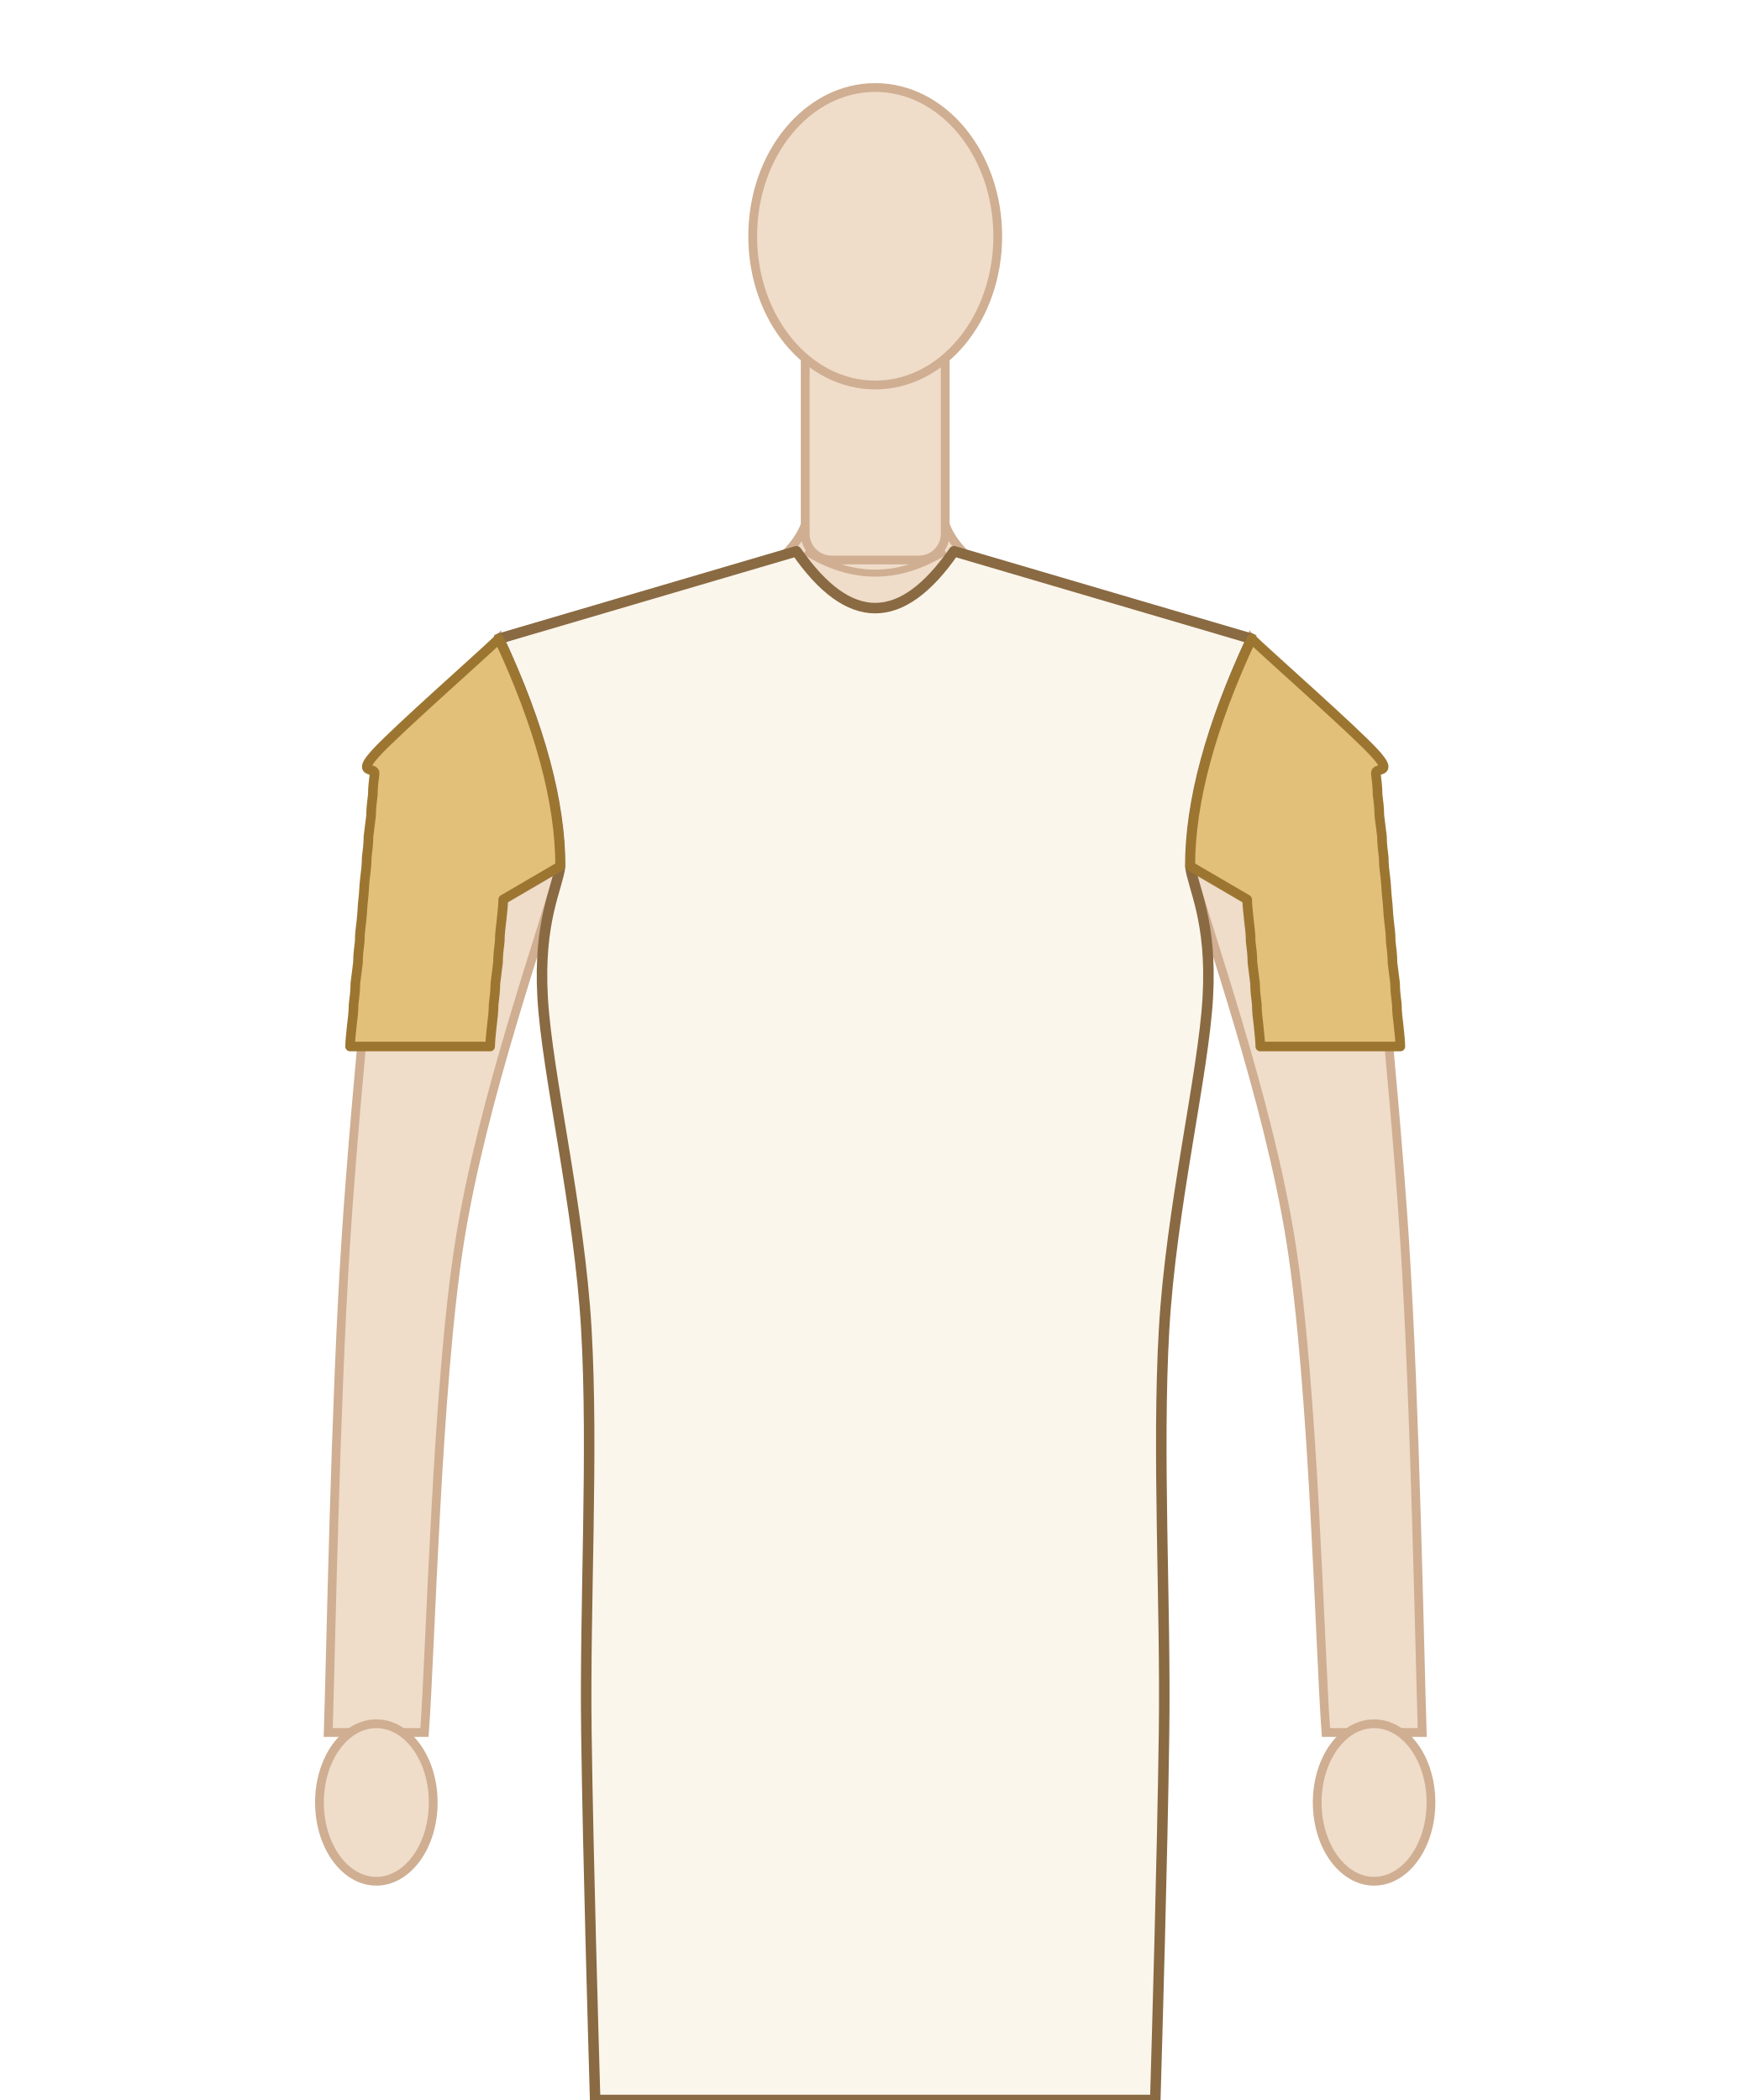
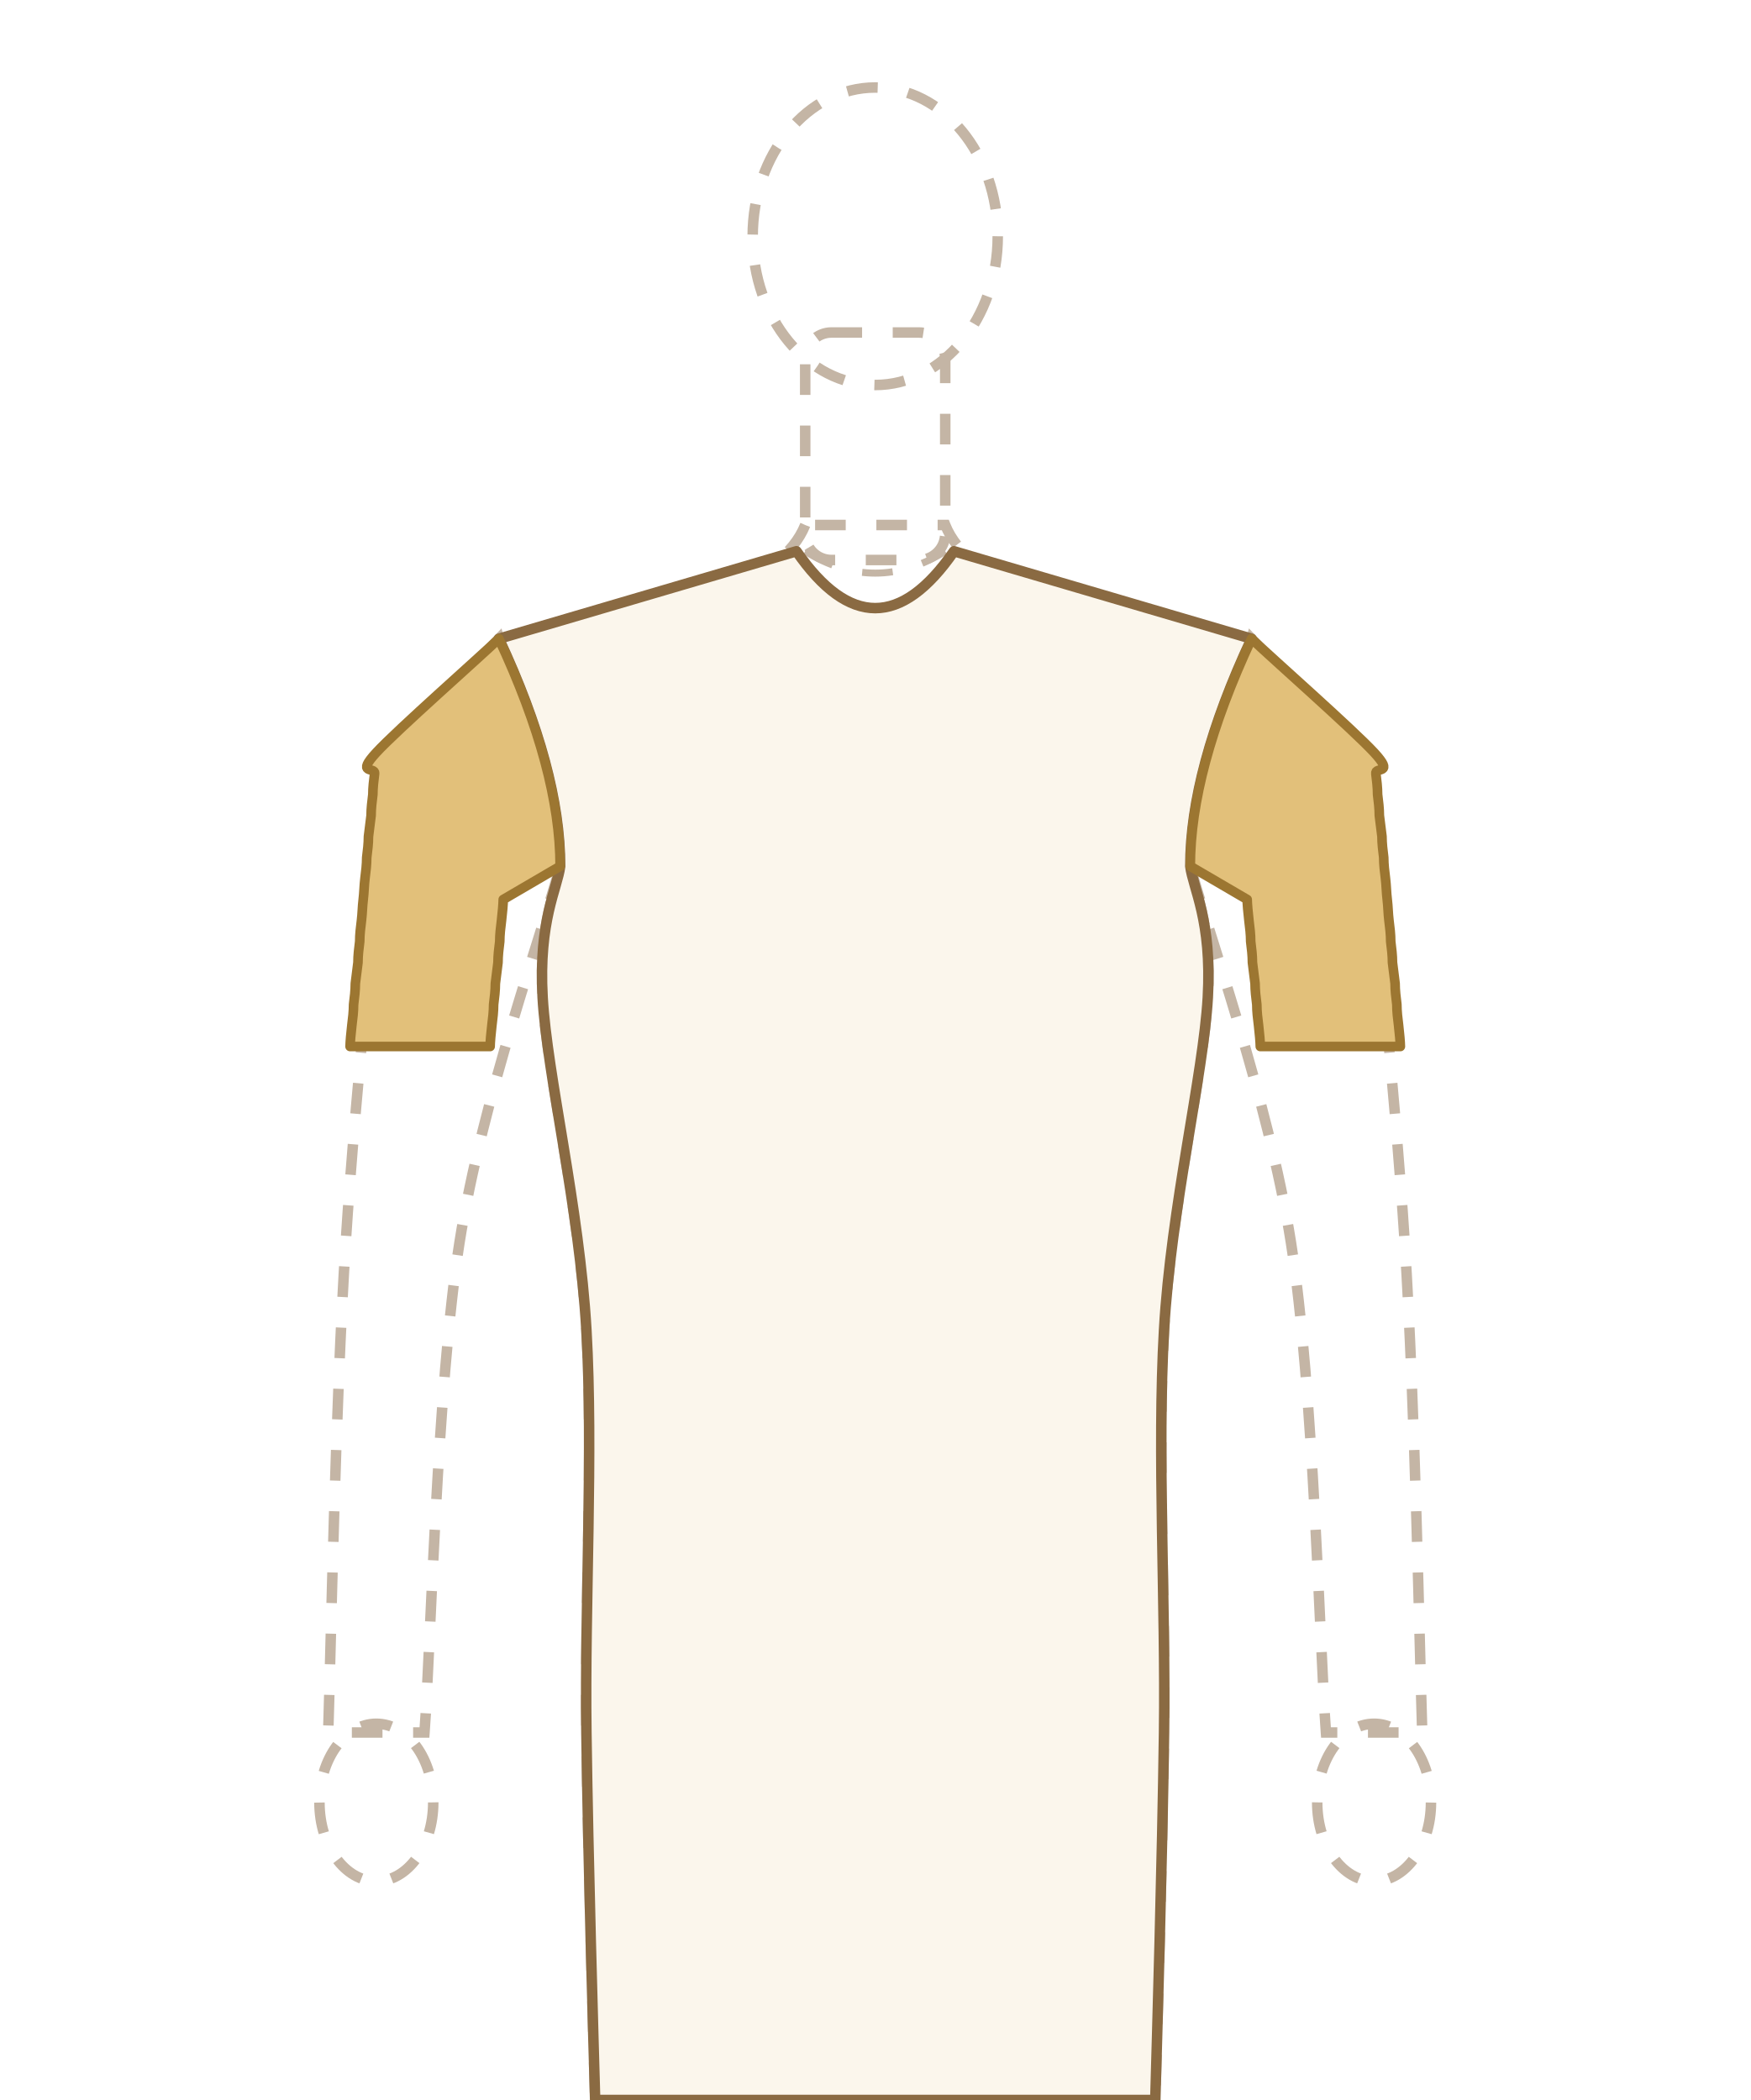
<svg xmlns="http://www.w3.org/2000/svg" viewBox="0 0 200 240" width="200" height="240">
-   <path d="M 57 73 L 44.5 86 C 43.7 95.3, 40.7 123.3, 39.5 142 C 38.3 160.7, 37.8 188.7, 37.5 198 L 48.5 198 C 49.2 188.7, 49.9 158.5, 52.5 142 C 55.1 125.5, 62.1 106.2, 64 99 Z" fill="#efdcc9" stroke="#cfae92" stroke-width="1" />
-   <ellipse cx="43" cy="206" rx="6.5" ry="9" fill="#efdcc9" stroke="#cfae92" stroke-width="1" />
+   <path d="M 57 73 L 44.5 86 C 43.7 95.3, 40.7 123.3, 39.5 142 C 38.3 160.7, 37.8 188.7, 37.5 198 L 48.5 198 C 49.2 188.7, 49.9 158.5, 52.5 142 C 55.1 125.5, 62.1 106.2, 64 99 Z" fill="none" stroke="#c4b5a5" stroke-width="1.2" stroke-dasharray="3.5 3.5" />
+   <ellipse cx="43" cy="206" rx="6.5" ry="9" fill="none" stroke="#c4b5a5" stroke-width="1.2" stroke-dasharray="3.5 3.5" />
  <g transform="matrix(-1 0 0 1 200 0)">
-     <path d="M 57 73 L 44.5 86 C 43.7 95.3, 40.7 123.3, 39.5 142 C 38.3 160.7, 37.8 188.7, 37.5 198 L 48.5 198 C 49.2 188.7, 49.9 158.5, 52.5 142 C 55.1 125.5, 62.1 106.2, 64 99 Z" fill="#efdcc9" stroke="#cfae92" stroke-width="1" />
-     <ellipse cx="43" cy="206" rx="6.5" ry="9" fill="#efdcc9" stroke="#cfae92" stroke-width="1" />
+     <path d="M 57 73 L 44.5 86 C 43.7 95.3, 40.7 123.3, 39.5 142 C 38.3 160.7, 37.8 188.7, 37.5 198 L 48.5 198 C 49.2 188.7, 49.9 158.5, 52.5 142 C 55.1 125.5, 62.1 106.2, 64 99 Z" fill="none" stroke="#c4b5a5" stroke-width="1.2" stroke-dasharray="3.5 3.5" />
+     <ellipse cx="43" cy="206" rx="6.5" ry="9" fill="none" stroke="#c4b5a5" stroke-width="1.2" stroke-dasharray="3.5 3.5" />
  </g>
-   <path d="M 92 60 Q 88 70 57 73 Q 59 88 64 99 C 63.7 101.5, 61.5 105.2, 62 114 C 62.5 122.8, 66.2 138, 67 152 C 67.8 166, 66.8 183.3, 67 198 C 67.2 212.7, 67.8 233, 68 240 L 132 240 C 132.2 233, 132.8 212.7, 133 198 C 133.2 183.3, 132.2 166, 133 152 C 133.8 138, 137.5 122.8, 138 114 C 138.5 105.2, 136.3 101.5, 136 99 Q 141 88 143 73 Q 112 70 108 60 Z" fill="#efdcc9" stroke="#cfae92" stroke-width="1" />
-   <rect x="92" y="38" width="16" height="26" rx="3" fill="#efdcc9" stroke="#cfae92" stroke-width="1" />
-   <ellipse cx="100" cy="27" rx="14" ry="17" fill="#efdcc9" stroke="#cfae92" stroke-width="1" />
-   <path d="M 92 63 Q 100 68 108 63" fill="none" stroke="#cfae92" stroke-width="0.8" />
+   <path d="M 92 60 Q 88 70 57 73 Q 59 88 64 99 C 63.7 101.5, 61.5 105.2, 62 114 C 62.5 122.8, 66.2 138, 67 152 C 67.8 166, 66.8 183.3, 67 198 C 67.2 212.7, 67.8 233, 68 240 L 132 240 C 132.2 233, 132.8 212.7, 133 198 C 133.2 183.3, 132.2 166, 133 152 C 133.8 138, 137.5 122.8, 138 114 C 138.5 105.2, 136.3 101.5, 136 99 Q 141 88 143 73 Q 112 70 108 60 Z" fill="none" stroke="#c4b5a5" stroke-width="1.2" stroke-dasharray="3.5 3.5" />
+   <rect x="92" y="38" width="16" height="26" rx="3" fill="none" stroke="#c4b5a5" stroke-width="1.2" stroke-dasharray="3.5 3.5" />
+   <ellipse cx="100" cy="27" rx="14" ry="17" fill="none" stroke="#c4b5a5" stroke-width="1.2" stroke-dasharray="3.5 3.5" />
+   <path d="M 92 63 Q 100 68 108 63" fill="none" stroke="#c4b5a5" stroke-width="0.8" stroke-dasharray="3.5 3.5" />
  <path d="M 57 73 L 91 63 Q 100 76 109 63 L 143 73 Q 136 88 136 99 C 136.3 101.5, 138.5 105.2, 138 114 C 137.5 122.8, 133.8 138, 133 152 C 132.2 166, 133.2 183.3, 133 198 C 132.8 212.7, 132.2 233, 132 240 L 68 240 C 67.8 233, 67.2 212.7, 67 198 C 66.8 183.3, 67.8 166, 67 152 C 66.2 138, 62.5 122.8, 62 114 C 61.5 105.2, 63.7 101.5, 64 99 Q 64 88 57 73 Z" fill="#fbf6ec" stroke="#8a6a42" stroke-width="1.2" stroke-linejoin="round" />
  <path d="M 57 73 C 54.7 75.2, 45.4 83.4, 43 86 C 40.6 88.6, 42.9 87.6, 42.8 88.4 C 42.7 89.2, 42.6 90, 42.6 90.8 C 42.5 91.6, 42.4 92.4, 42.4 93.2 C 42.3 94, 42.2 94.8, 42.1 95.6 C 42.1 96.4, 42 97.2, 41.9 98 C 41.9 98.8, 41.8 99.6, 41.7 100.4 C 41.6 101.2, 41.6 102, 41.5 102.8 C 41.4 103.6, 41.4 104.4, 41.3 105.2 C 41.2 106, 41.1 106.8, 41.1 107.6 C 41 108.4, 40.9 109.2, 40.9 110 C 40.8 110.8, 40.7 111.6, 40.6 112.4 C 40.6 113.2, 40.5 114, 40.4 114.8 C 40.4 115.6, 40.3 116.4, 40.2 117.2 C 40.1 118, 40 119.2, 40 119.6 L 56 119.6 C 56 119.2, 56.1 118, 56.2 117.2 C 56.3 116.4, 56.4 115.6, 56.4 114.8 C 56.5 114, 56.6 113.2, 56.6 112.4 C 56.7 111.6, 56.8 110.8, 56.9 110 C 56.9 109.2, 57 108.4, 57.1 107.6 C 57.1 106.8, 57.2 106, 57.3 105.2 C 57.4 104.4, 57.5 103.2, 57.5 102.8 L 64 99 Q 64 88 57 73 Z" fill="#e2c07a" stroke="#9c7631" stroke-width="1.1" stroke-linejoin="round" />
  <g transform="matrix(-1 0 0 1 200 0)">
    <path d="M 57 73 C 54.7 75.2, 45.4 83.4, 43 86 C 40.6 88.6, 42.9 87.6, 42.8 88.4 C 42.7 89.2, 42.6 90, 42.6 90.8 C 42.5 91.6, 42.4 92.4, 42.4 93.2 C 42.3 94, 42.2 94.8, 42.1 95.6 C 42.1 96.4, 42 97.2, 41.9 98 C 41.9 98.8, 41.8 99.6, 41.7 100.4 C 41.6 101.2, 41.6 102, 41.5 102.8 C 41.4 103.6, 41.4 104.4, 41.3 105.2 C 41.2 106, 41.1 106.8, 41.1 107.6 C 41 108.4, 40.9 109.2, 40.9 110 C 40.8 110.8, 40.7 111.6, 40.6 112.4 C 40.6 113.2, 40.5 114, 40.4 114.8 C 40.4 115.6, 40.3 116.4, 40.2 117.2 C 40.1 118, 40 119.2, 40 119.6 L 56 119.6 C 56 119.2, 56.1 118, 56.2 117.2 C 56.3 116.4, 56.4 115.6, 56.4 114.8 C 56.5 114, 56.6 113.2, 56.6 112.4 C 56.7 111.6, 56.8 110.8, 56.9 110 C 56.9 109.2, 57 108.4, 57.1 107.6 C 57.1 106.8, 57.2 106, 57.3 105.2 C 57.4 104.4, 57.5 103.2, 57.5 102.8 L 64 99 Q 64 88 57 73 Z" fill="#e2c07a" stroke="#9c7631" stroke-width="1.1" stroke-linejoin="round" />
  </g>
</svg>
